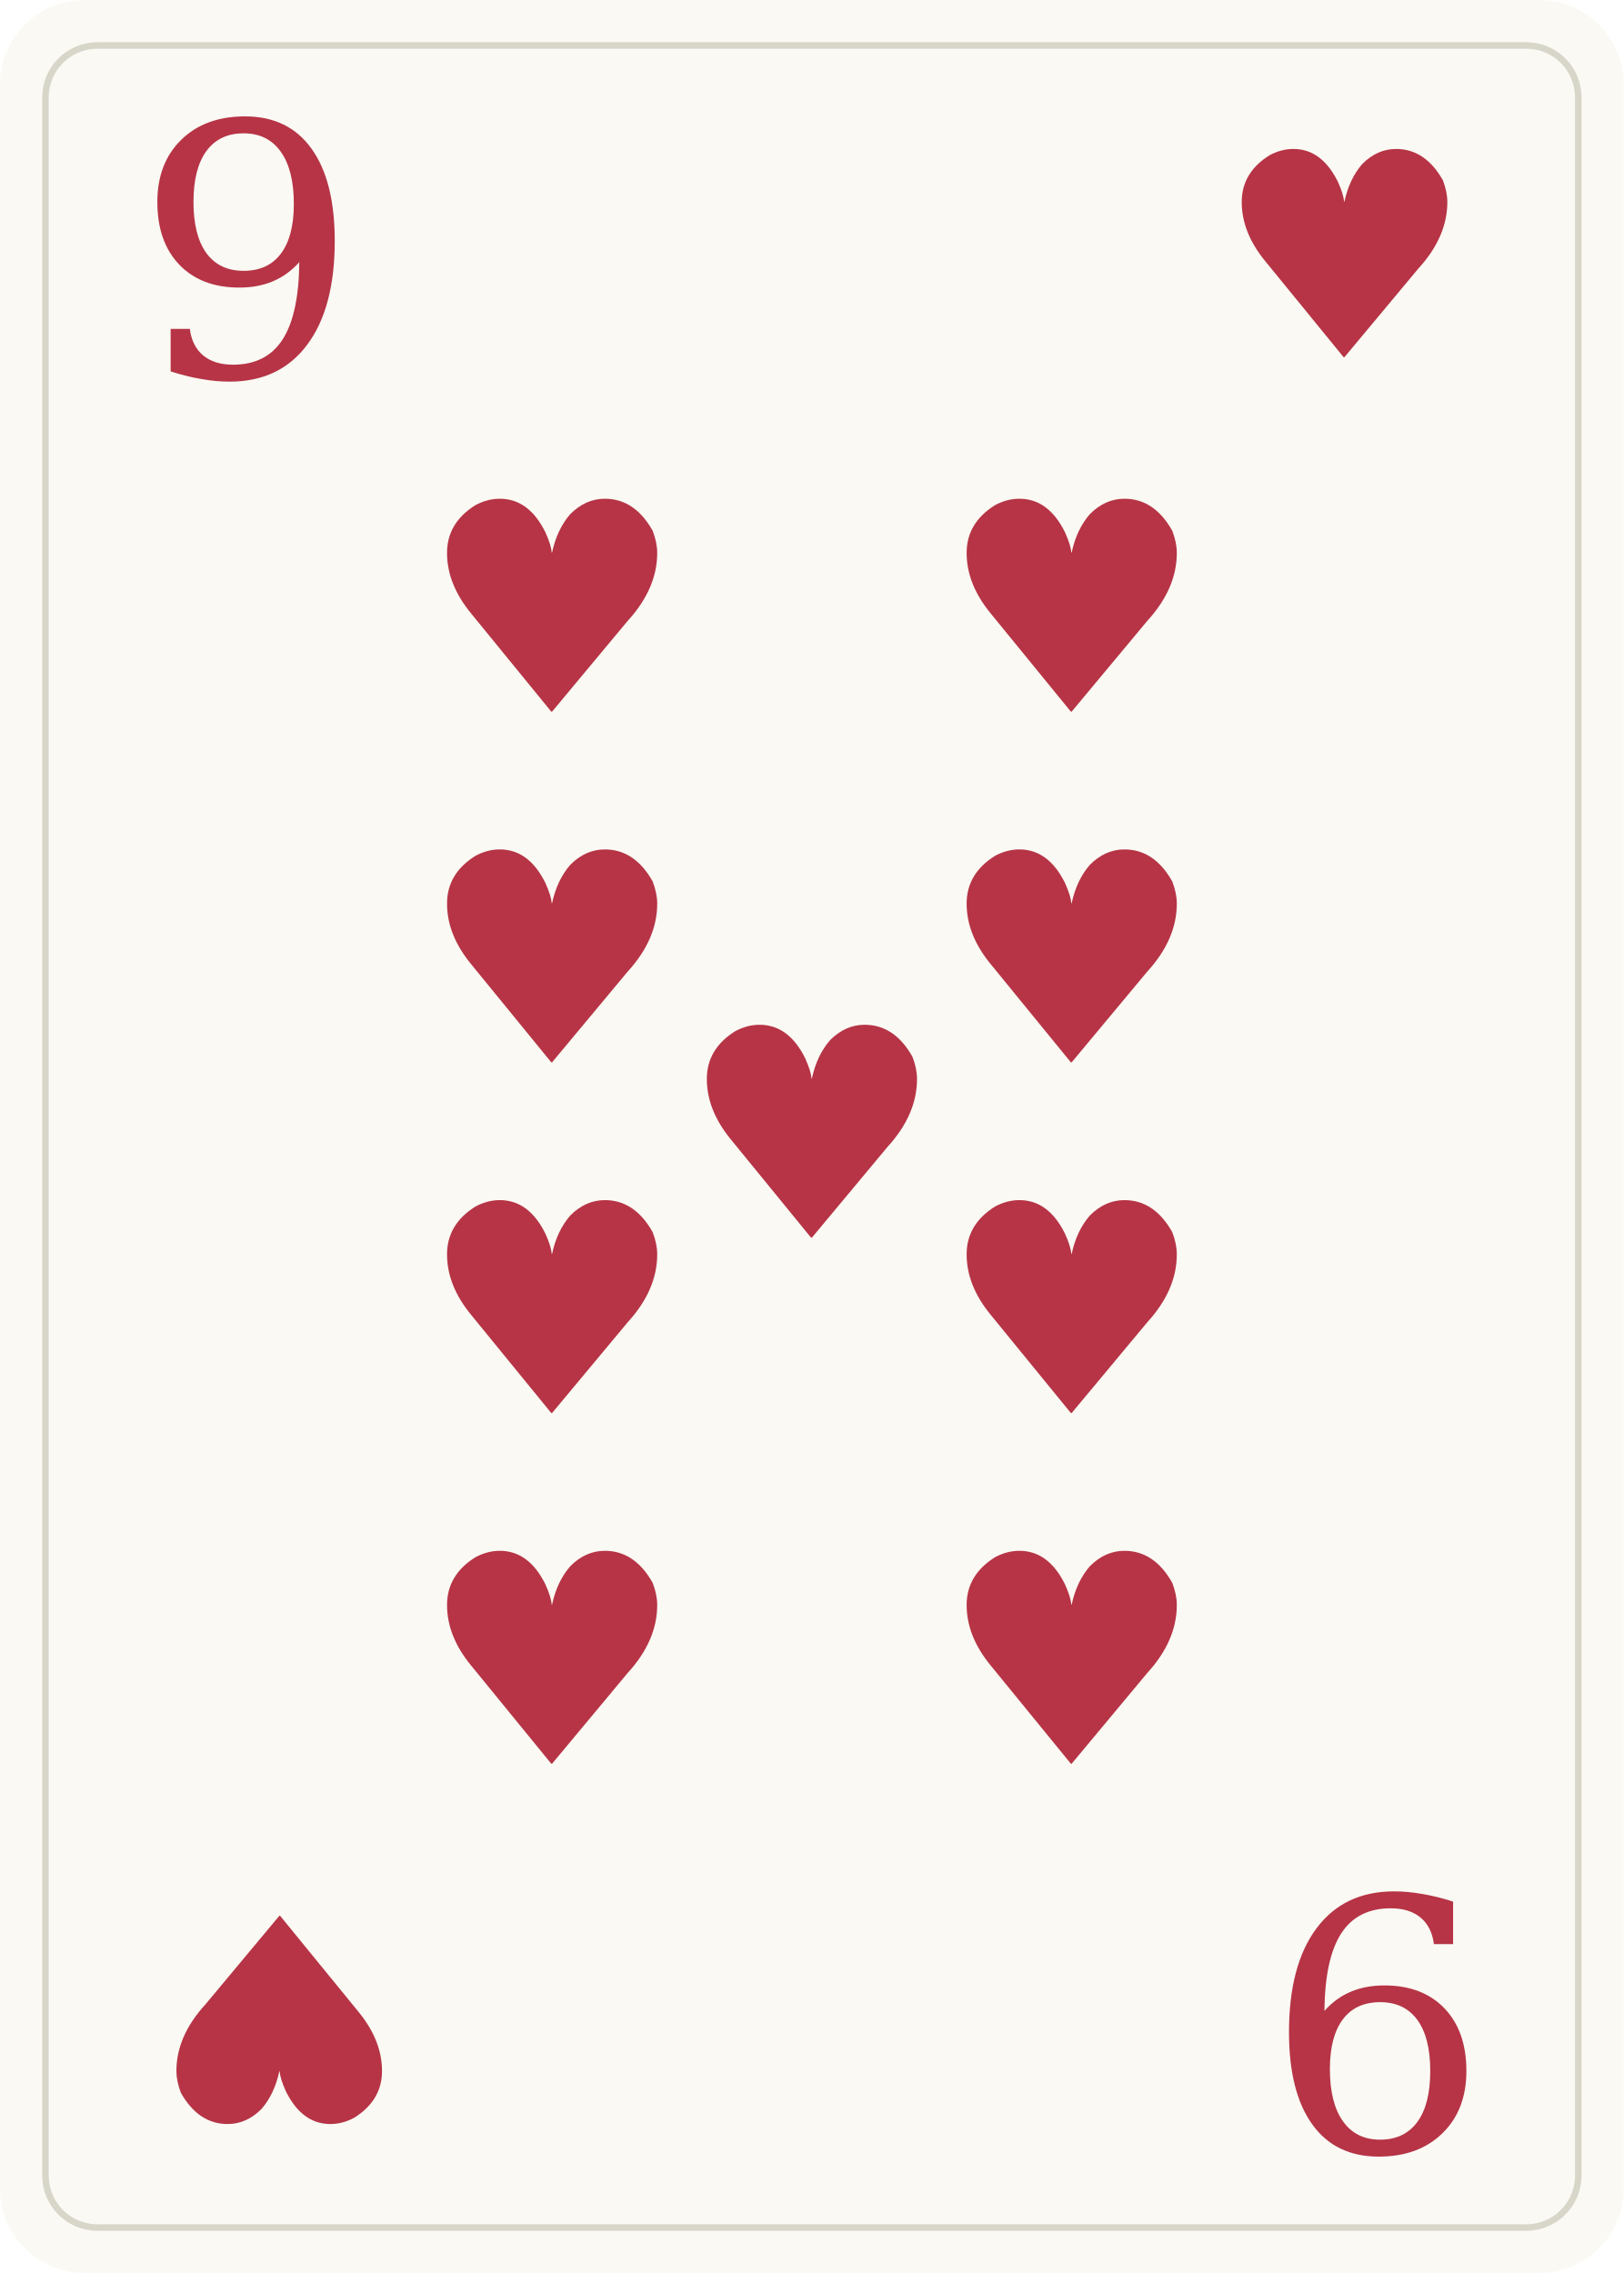
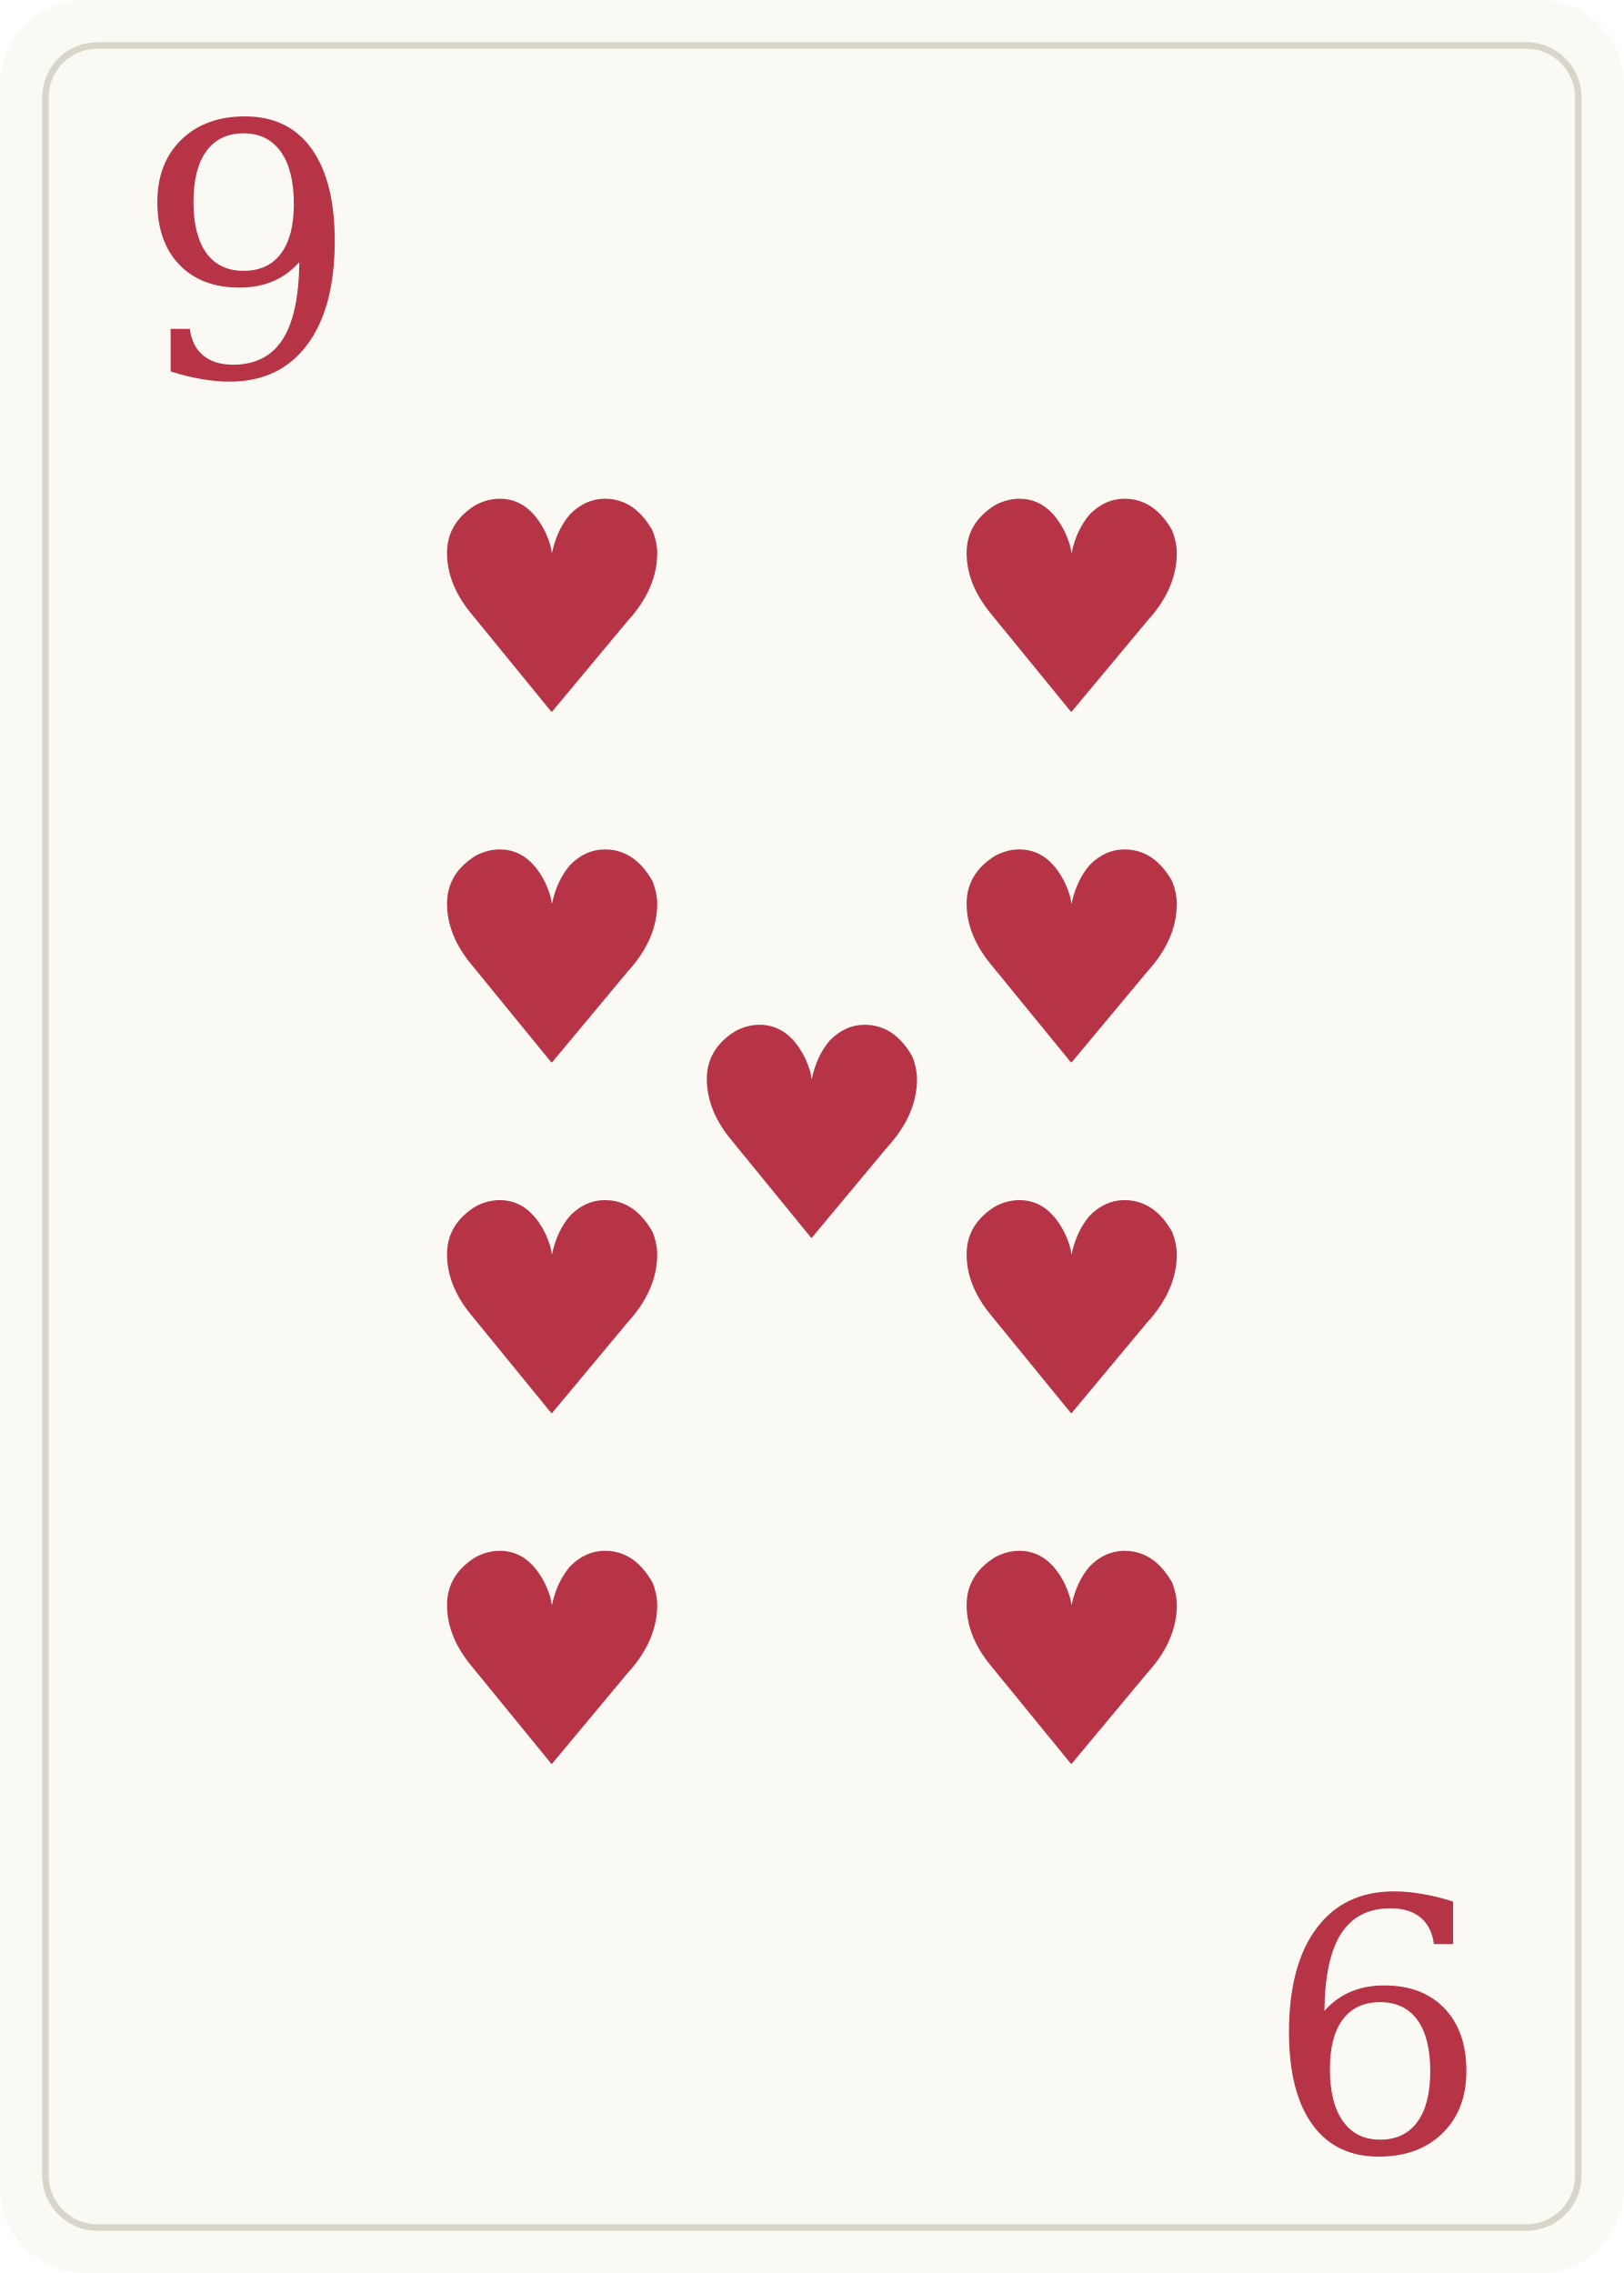
<svg xmlns="http://www.w3.org/2000/svg" width="250" height="350" viewBox="0 0 250 350">
  <rect width="250" height="350" rx="13" fill="#faf9f4" />
  <rect x="7" y="7" width="236" height="336" rx="8" fill="none" stroke="#d7d6c9" />
  <g fill="#b63445" font-family="Georgia,DejaVu Serif,serif" text-anchor="middle">
    <text x="38" y="58" font-size="54">9</text>
-     <text x="207" y="55" font-size="44">♥</text>
    <g transform="rotate(180 125 175)">
      <text x="38" y="58" font-size="54">9</text>
-       <text x="207" y="55" font-size="44">♥</text>
    </g>
    <text x="85" y="94" dominant-baseline="central" font-size="45">♥</text>
    <text x="165" y="94" dominant-baseline="central" font-size="45">♥</text>
    <text x="85" y="148" dominant-baseline="central" font-size="45">♥</text>
    <text x="165" y="148" dominant-baseline="central" font-size="45">♥</text>
    <text x="125" y="175" dominant-baseline="central" font-size="45">♥</text>
    <text x="85" y="202" dominant-baseline="central" font-size="45">♥</text>
    <text x="165" y="202" dominant-baseline="central" font-size="45">♥</text>
    <text x="85" y="256" dominant-baseline="central" font-size="45">♥</text>
    <text x="165" y="256" dominant-baseline="central" font-size="45">♥</text>
  </g>
</svg>
